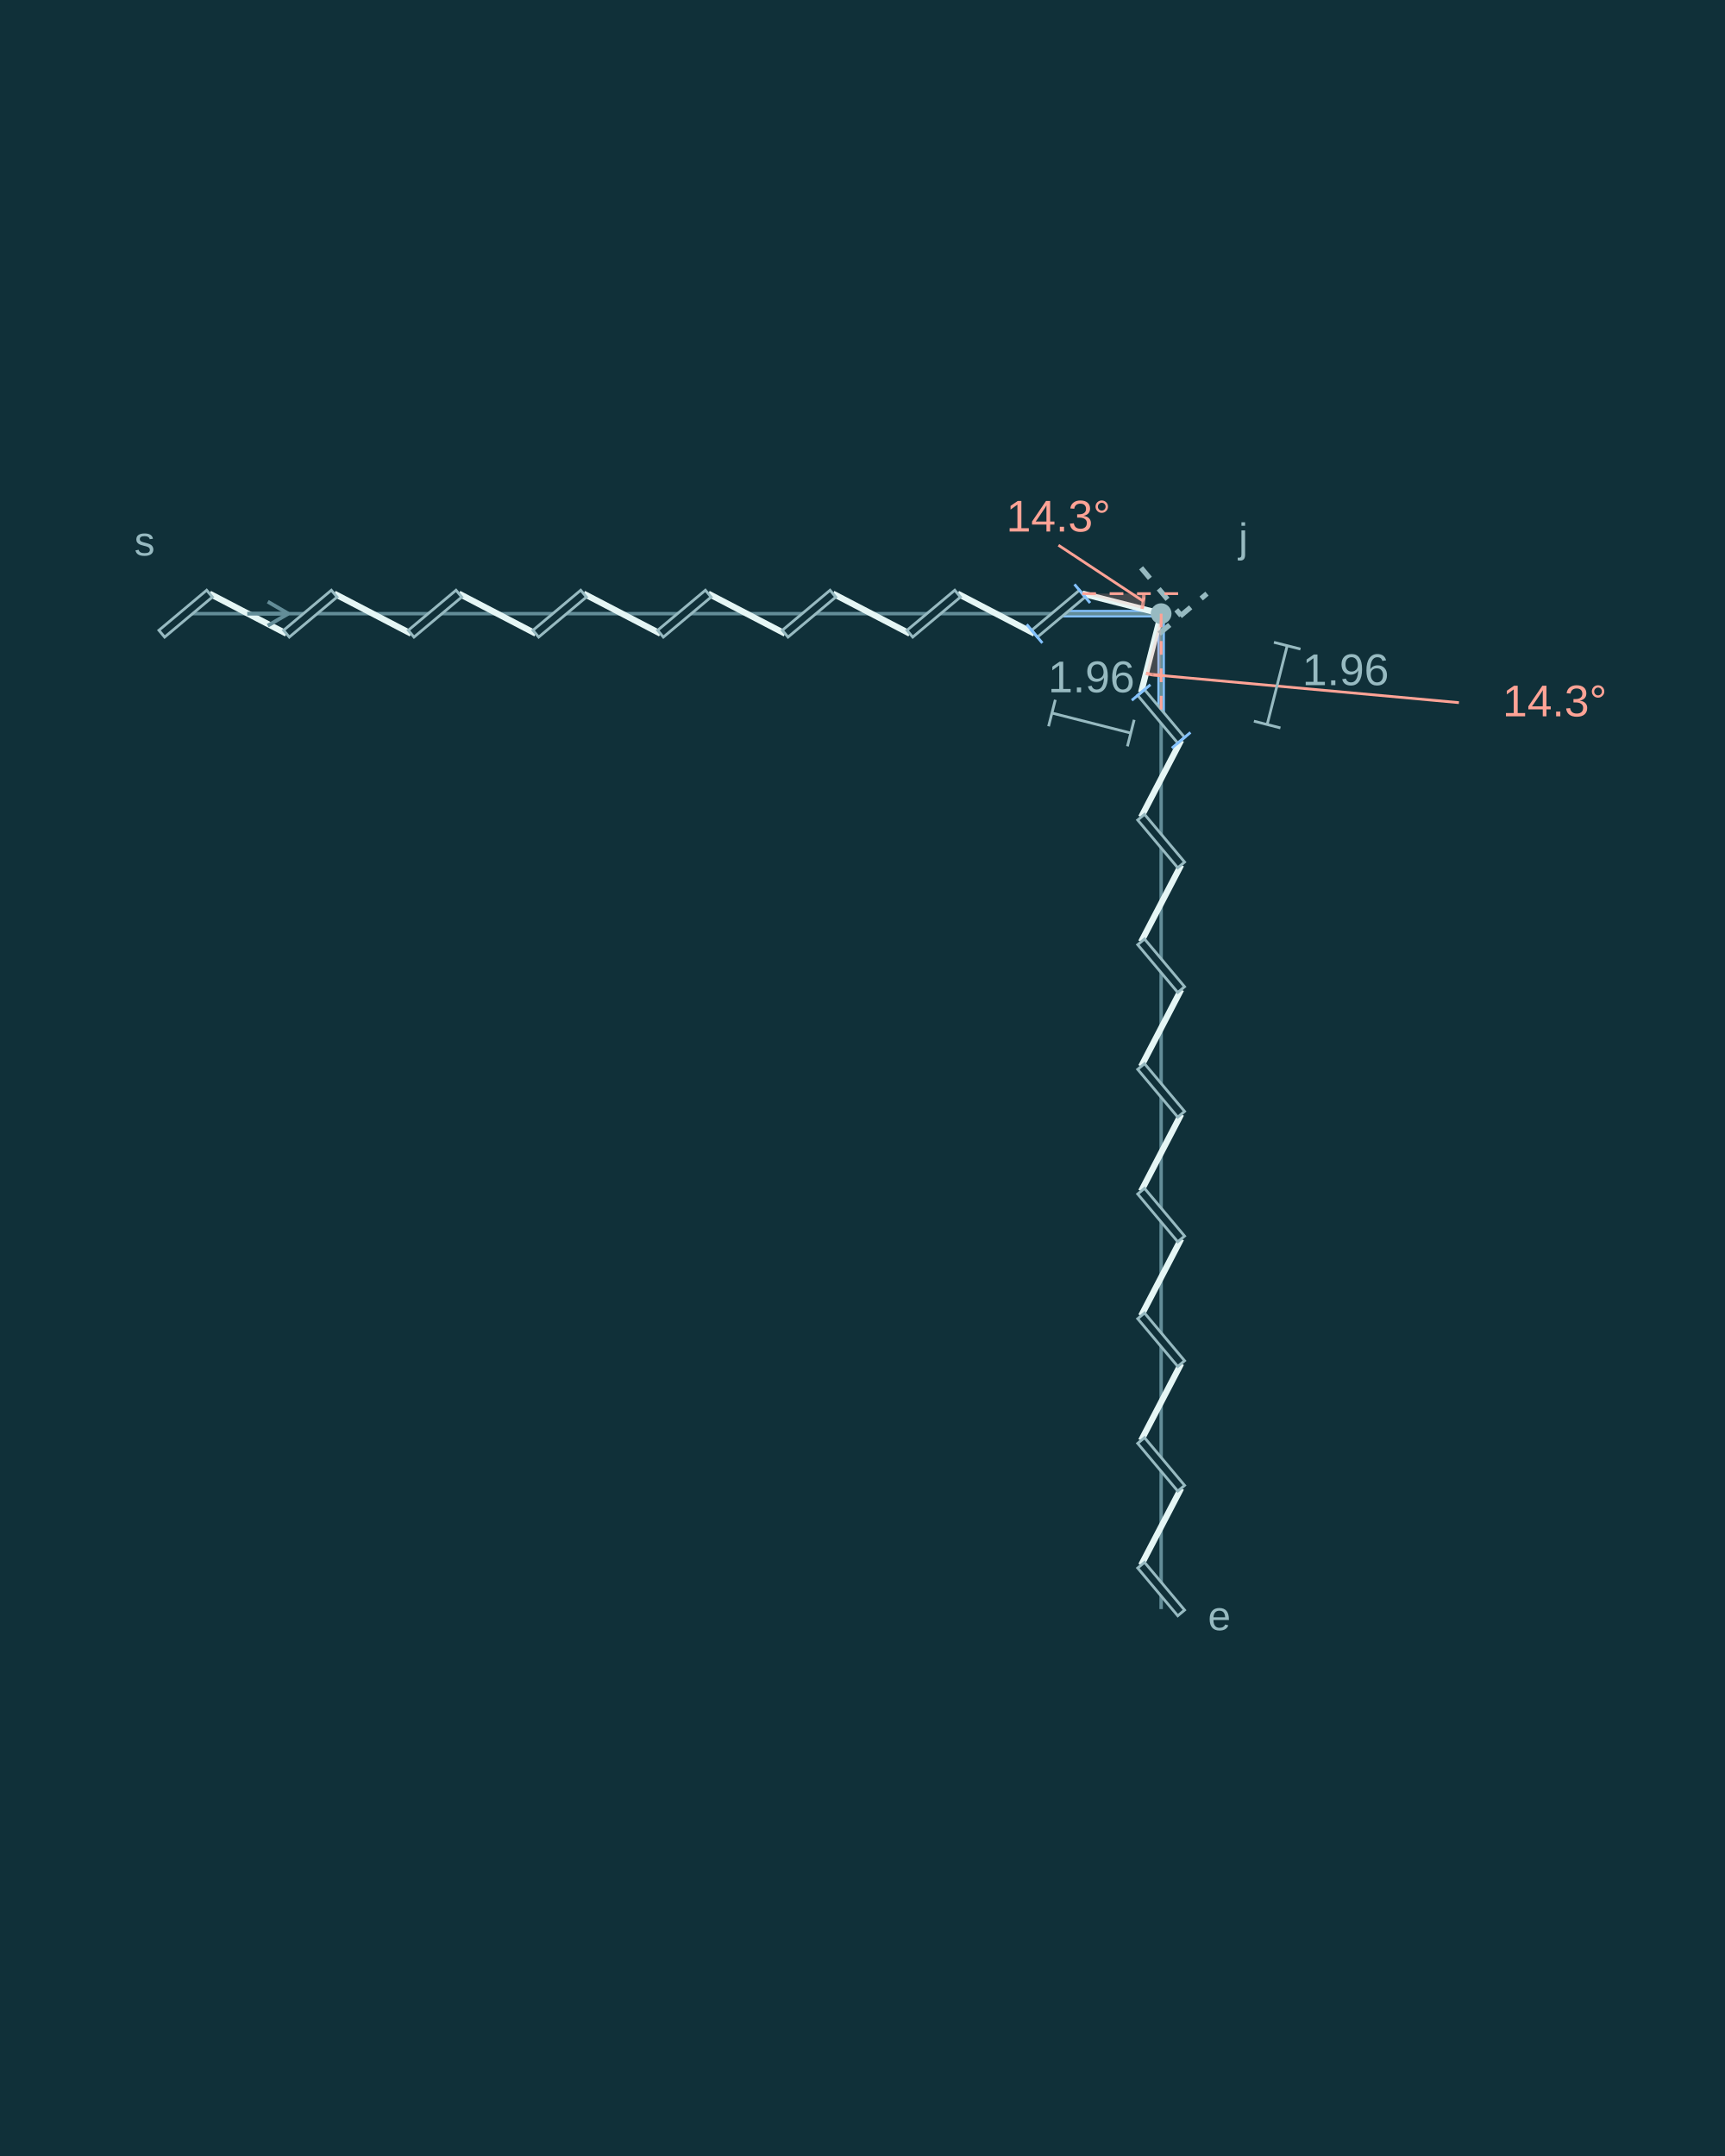
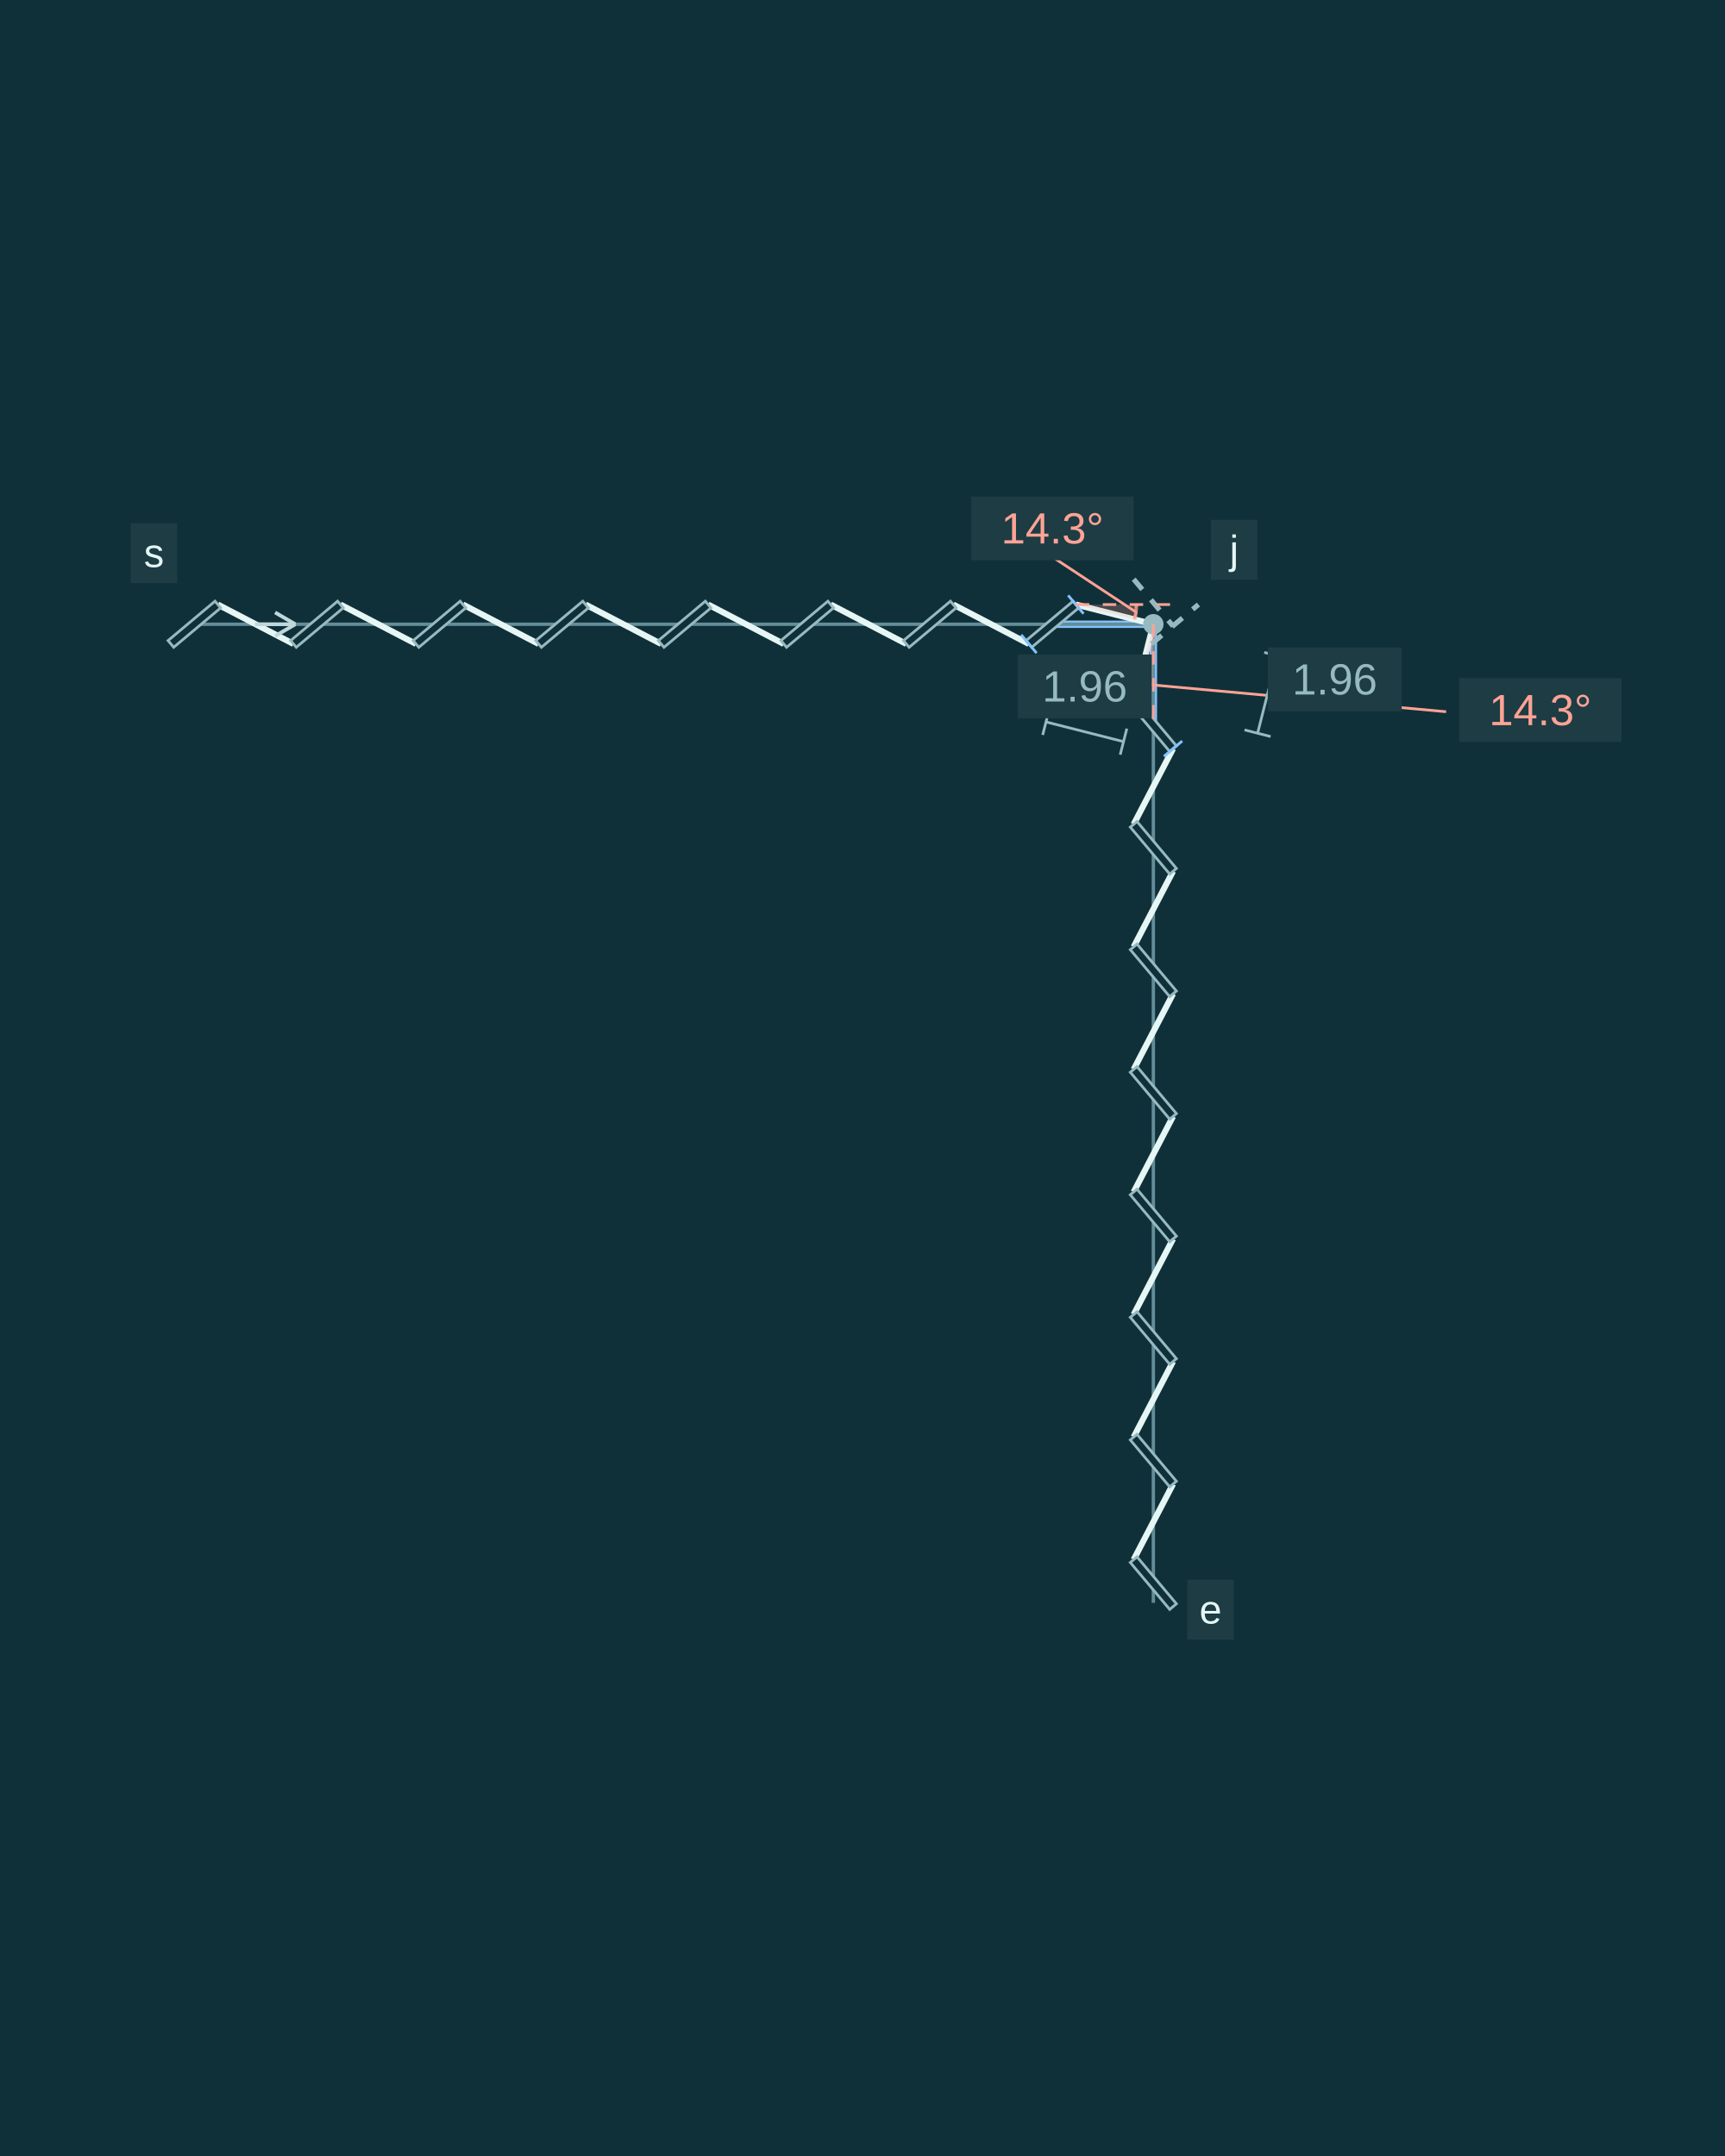
<svg xmlns="http://www.w3.org/2000/svg" width="600" height="750" viewBox="0 0 600 750" role="img" aria-labelledby="title description">
  <rect width="100%" height="100%" fill="#103039" />
-   <g transform="translate(-84.24352 165.8515) scale(1.19053)">
+   <g transform="translate(-78.69992 170.3375) scale(1.170407)">
    <line class="adjusted-gap" x1="410" y1="70.012" x2="410" y2="40" stroke="#84C2FF" stroke-width="2.2" />
    <line class="adjusted-gap" x1="379.988" y1="40" x2="410" y2="40" stroke="#84C2FF" stroke-width="2.2" />
    <line class="guide" x1="125" y1="40" x2="410" y2="40" stroke="#638D98" stroke-width="1" />
    <line class="guide" x1="410" y1="40" x2="410" y2="330.854" stroke="#638D98" stroke-width="1" />
    <line class="thread" x1="131.976" y1="34.146" x2="154.451" y2="45.854" stroke="#E5F6F5" stroke-width="1.8" />
    <line class="thread" x1="168.403" y1="34.146" x2="190.878" y2="45.854" stroke="#E5F6F5" stroke-width="1.8" />
    <line class="thread" x1="204.83" y1="34.146" x2="227.304" y2="45.854" stroke="#E5F6F5" stroke-width="1.8" />
    <line class="thread" x1="241.257" y1="34.146" x2="263.731" y2="45.854" stroke="#E5F6F5" stroke-width="1.8" />
    <line class="thread" x1="277.684" y1="34.146" x2="300.158" y2="45.854" stroke="#E5F6F5" stroke-width="1.8" />
    <line class="thread" x1="314.11" y1="34.146" x2="336.585" y2="45.854" stroke="#E5F6F5" stroke-width="1.8" />
    <line class="thread" x1="350.537" y1="34.146" x2="373.012" y2="45.854" stroke="#E5F6F5" stroke-width="1.8" />
    <line class="thread" x1="386.964" y1="34.146" x2="410" y2="40" stroke="#E5F6F5" stroke-width="1.8" />
    <line class="thread" x1="410" y1="40" x2="404.146" y2="63.036" stroke="#E5F6F5" stroke-width="1.8" />
    <line class="thread" x1="415.854" y1="76.988" x2="404.146" y2="99.463" stroke="#E5F6F5" stroke-width="1.8" />
    <line class="thread" x1="415.854" y1="113.415" x2="404.146" y2="135.89" stroke="#E5F6F5" stroke-width="1.8" />
    <line class="thread" x1="415.854" y1="149.842" x2="404.146" y2="172.316" stroke="#E5F6F5" stroke-width="1.8" />
    <line class="thread" x1="415.854" y1="186.269" x2="404.146" y2="208.743" stroke="#E5F6F5" stroke-width="1.8" />
    <line class="thread" x1="415.854" y1="222.696" x2="404.146" y2="245.17" stroke="#E5F6F5" stroke-width="1.8" />
    <line class="thread" x1="415.854" y1="259.122" x2="404.146" y2="281.597" stroke="#E5F6F5" stroke-width="1.8" />
    <line class="thread" x1="415.854" y1="295.549" x2="404.146" y2="318.024" stroke="#E5F6F5" stroke-width="1.8" />
    <line class="slit" x1="118.024" y1="45.854" x2="131.976" y2="34.146" stroke="#103039" stroke-width="2.6" />
    <polygon class="slit-outline" points="118.859,46.85 132.812,35.142 131.141,33.15 117.188,44.858" fill="#103039" stroke="#97BAC1" stroke-width="0.8" />
    <line class="slit" x1="154.451" y1="45.854" x2="168.403" y2="34.146" stroke="#103039" stroke-width="2.6" />
    <polygon class="slit-outline" points="155.286,46.85 169.239,35.142 167.567,33.15 153.615,44.858" fill="#103039" stroke="#97BAC1" stroke-width="0.8" />
    <line class="slit" x1="190.878" y1="45.854" x2="204.83" y2="34.146" stroke="#103039" stroke-width="2.6" />
    <polygon class="slit-outline" points="191.713,46.85 205.666,35.142 203.994,33.15 190.042,44.858" fill="#103039" stroke="#97BAC1" stroke-width="0.8" />
    <line class="slit" x1="227.304" y1="45.854" x2="241.257" y2="34.146" stroke="#103039" stroke-width="2.6" />
    <polygon class="slit-outline" points="228.14,46.85 242.092,35.142 240.421,33.15 226.469,44.858" fill="#103039" stroke="#97BAC1" stroke-width="0.8" />
    <line class="slit" x1="263.731" y1="45.854" x2="277.684" y2="34.146" stroke="#103039" stroke-width="2.6" />
    <polygon class="slit-outline" points="264.567,46.85 278.519,35.142 276.848,33.15 262.896,44.858" fill="#103039" stroke="#97BAC1" stroke-width="0.8" />
    <line class="slit" x1="300.158" y1="45.854" x2="314.11" y2="34.146" stroke="#103039" stroke-width="2.6" />
    <polygon class="slit-outline" points="300.994,46.85 314.946,35.142 313.275,33.15 299.323,44.858" fill="#103039" stroke="#97BAC1" stroke-width="0.8" />
    <line class="slit" x1="336.585" y1="45.854" x2="350.537" y2="34.146" stroke="#103039" stroke-width="2.6" />
    <polygon class="slit-outline" points="337.421,46.85 351.373,35.142 349.702,33.15 335.749,44.858" fill="#103039" stroke="#97BAC1" stroke-width="0.8" />
    <line class="slit" x1="373.012" y1="45.854" x2="386.964" y2="34.146" stroke="#103039" stroke-width="2.6" />
    <polygon class="slit-outline" points="373.848,46.85 387.8,35.142 386.129,33.15 372.176,44.858" fill="#103039" stroke="#97BAC1" stroke-width="0.8" />
    <line class="adjustment-mark" x1="375.295" y1="48.574" x2="370.729" y2="43.133" stroke="#84C2FF" stroke-width="0.8" />
    <line class="adjustment-mark" x1="389.247" y1="36.867" x2="384.681" y2="31.426" stroke="#84C2FF" stroke-width="0.8" />
    <line class="virtual" x1="409.439" y1="45.854" x2="423.391" y2="34.146" stroke="#97BAC1" stroke-width="1.5" stroke-dasharray="4 4" />
    <line class="slit" x1="404.146" y1="318.024" x2="415.854" y2="331.976" stroke="#103039" stroke-width="2.6" />
    <polygon class="slit-outline" points="403.15,318.859 414.858,332.812 416.85,331.141 405.142,317.188" fill="#103039" stroke="#97BAC1" stroke-width="0.8" />
    <line class="slit" x1="404.146" y1="281.597" x2="415.854" y2="295.549" stroke="#103039" stroke-width="2.6" />
    <polygon class="slit-outline" points="403.15,282.433 414.858,296.385 416.85,294.714 405.142,280.761" fill="#103039" stroke="#97BAC1" stroke-width="0.8" />
    <line class="slit" x1="404.146" y1="245.17" x2="415.854" y2="259.122" stroke="#103039" stroke-width="2.6" />
    <polygon class="slit-outline" points="403.15,246.006 414.858,259.958 416.85,258.287 405.142,244.334" fill="#103039" stroke="#97BAC1" stroke-width="0.8" />
    <line class="slit" x1="404.146" y1="208.743" x2="415.854" y2="222.696" stroke="#103039" stroke-width="2.6" />
    <polygon class="slit-outline" points="403.15,209.579 414.858,223.531 416.85,221.86 405.142,207.908" fill="#103039" stroke="#97BAC1" stroke-width="0.8" />
    <line class="slit" x1="404.146" y1="172.316" x2="415.854" y2="186.269" stroke="#103039" stroke-width="2.6" />
    <polygon class="slit-outline" points="403.15,173.152 414.858,187.104 416.85,185.433 405.142,171.481" fill="#103039" stroke="#97BAC1" stroke-width="0.8" />
    <line class="slit" x1="404.146" y1="135.89" x2="415.854" y2="149.842" stroke="#103039" stroke-width="2.6" />
    <polygon class="slit-outline" points="403.15,136.725 414.858,150.677 416.85,149.006 405.142,135.054" fill="#103039" stroke="#97BAC1" stroke-width="0.8" />
    <line class="slit" x1="404.146" y1="99.463" x2="415.854" y2="113.415" stroke="#103039" stroke-width="2.6" />
    <polygon class="slit-outline" points="403.15,100.298 414.858,114.251 416.85,112.579 405.142,98.627" fill="#103039" stroke="#97BAC1" stroke-width="0.8" />
    <line class="slit" x1="404.146" y1="63.036" x2="415.854" y2="76.988" stroke="#103039" stroke-width="2.6" />
    <polygon class="slit-outline" points="403.15,63.871 414.858,77.824 416.85,76.152 405.142,62.2" fill="#103039" stroke="#97BAC1" stroke-width="0.8" />
    <line class="adjustment-mark" x1="401.426" y1="65.319" x2="406.867" y2="60.753" stroke="#84C2FF" stroke-width="0.8" />
    <line class="adjustment-mark" x1="413.133" y1="79.271" x2="418.574" y2="74.705" stroke="#84C2FF" stroke-width="0.8" />
    <line class="virtual" x1="404.146" y1="26.609" x2="415.854" y2="40.561" stroke="#97BAC1" stroke-width="1.5" stroke-dasharray="4 4" />
    <circle class="hole" cx="410" cy="40" r="3.036" fill="#97BAC1" />
-     <text class="notation-start" x="113" y="23" text-anchor="middle" font-family="Arial,sans-serif" font-size="12" fill="#97BAC1">s</text>
-     <line class="direction" x1="143" y1="40" x2="155" y2="40" stroke="#638D98" stroke-width="1.1" />
-     <line class="direction" x1="155" y1="40" x2="149" y2="36.5" stroke="#638D98" stroke-width="1.1" />
-     <line class="direction" x1="155" y1="40" x2="149" y2="43.5" stroke="#638D98" stroke-width="1.1" />
-     <text class="notation-end" x="427" y="337" text-anchor="middle" font-family="Arial,sans-serif" font-size="12" fill="#97BAC1">e</text>
-     <text class="notation-junction" x="434" y="22" text-anchor="middle" font-family="Arial,sans-serif" font-size="12" fill="#97BAC1">j</text>
+     <rect class="label-background" x="106.1" y="9.96" width="13.8" height="17.8" fill="#1D3C44" />
+     <text class="notation-start" x="113" y="23" text-anchor="middle" font-family="Arial" font-size="12" fill="#E5F6F5">s</text>
+     <line class="direction" x1="143" y1="40" x2="155" y2="40" stroke="#BED8DB" stroke-width="1.1" />
+     <line class="direction" x1="155" y1="40" x2="149" y2="36.5" stroke="#BED8DB" stroke-width="1.1" />
+     <line class="direction" x1="155" y1="40" x2="149" y2="43.5" stroke="#BED8DB" stroke-width="1.1" />
+     <rect class="label-background" x="420.1" y="323.96" width="13.8" height="17.8" fill="#1D3C44" />
+     <text class="notation-end" x="427" y="337" text-anchor="middle" font-family="Arial" font-size="12" fill="#E5F6F5">e</text>
+     <rect class="label-background" x="427.1" y="8.96" width="13.8" height="17.8" fill="#1D3C44" />
+     <text class="notation-junction" x="434" y="22" text-anchor="middle" font-family="Arial" font-size="12" fill="#E5F6F5">j</text>
    <polygon class="angle-wedge" points="386.964,34.146 404.964,34.146 404.962,34.426 404.955,34.706 404.945,34.986 404.929,35.265 404.91,35.545 404.886,35.824 404.858,36.102 404.825,36.38 404.788,36.658 404.747,36.935 404.701,37.211 404.652,37.486 404.598,37.761 404.539,38.035 404.477,38.308 404.41,38.579" fill="#FFA396" fill-opacity="0.22" />
    <line class="angle-reference" x1="386.964" y1="34.146" x2="414.964" y2="34.146" stroke="#FFA396" stroke-width="0.8" stroke-dasharray="4 4" />
    <line class="thread-angle" x1="404.964" y1="34.146" x2="404.962" y2="34.426" stroke="#FFA396" stroke-width="1" />
    <line class="thread-angle" x1="404.962" y1="34.426" x2="404.955" y2="34.706" stroke="#FFA396" stroke-width="1" />
    <line class="thread-angle" x1="404.955" y1="34.706" x2="404.945" y2="34.986" stroke="#FFA396" stroke-width="1" />
    <line class="thread-angle" x1="404.945" y1="34.986" x2="404.929" y2="35.265" stroke="#FFA396" stroke-width="1" />
    <line class="thread-angle" x1="404.929" y1="35.265" x2="404.91" y2="35.545" stroke="#FFA396" stroke-width="1" />
    <line class="thread-angle" x1="404.91" y1="35.545" x2="404.886" y2="35.824" stroke="#FFA396" stroke-width="1" />
    <line class="thread-angle" x1="404.886" y1="35.824" x2="404.858" y2="36.102" stroke="#FFA396" stroke-width="1" />
    <line class="thread-angle" x1="404.858" y1="36.102" x2="404.825" y2="36.38" stroke="#FFA396" stroke-width="1" />
    <line class="thread-angle" x1="404.825" y1="36.38" x2="404.788" y2="36.658" stroke="#FFA396" stroke-width="1" />
    <line class="thread-angle" x1="404.788" y1="36.658" x2="404.747" y2="36.935" stroke="#FFA396" stroke-width="1" />
    <line class="thread-angle" x1="404.747" y1="36.935" x2="404.701" y2="37.211" stroke="#FFA396" stroke-width="1" />
    <line class="thread-angle" x1="404.701" y1="37.211" x2="404.652" y2="37.486" stroke="#FFA396" stroke-width="1" />
    <line class="thread-angle" x1="404.652" y1="37.486" x2="404.598" y2="37.761" stroke="#FFA396" stroke-width="1" />
    <line class="thread-angle" x1="404.598" y1="37.761" x2="404.539" y2="38.035" stroke="#FFA396" stroke-width="1" />
    <line class="thread-angle" x1="404.539" y1="38.035" x2="404.477" y2="38.308" stroke="#FFA396" stroke-width="1" />
    <line class="thread-angle" x1="404.477" y1="38.308" x2="404.41" y2="38.579" stroke="#FFA396" stroke-width="1" />
    <line class="angle-leader" x1="380" y1="20" x2="404.825" y2="36.38" stroke="#FFA396" stroke-width="0.8" />
-     <text class="thread-angle-value" x="380" y="16" text-anchor="middle" font-family="Arial,sans-serif" font-size="13" fill="#FFA396">14.3°</text>
+     <rect class="label-background" x="355.875" y="2.04" width="48.25" height="18.95" fill="#1D3C44" />
+     <text class="thread-angle-value" x="380" y="16" text-anchor="middle" font-family="Arial" font-size="13" fill="#FFA396">14.3°</text>
    <polygon class="angle-wedge" points="410,40 410,58 409.72,57.998 409.44,57.991 409.16,57.98 408.881,57.965 408.602,57.946 408.323,57.922 408.044,57.893 407.766,57.861 407.489,57.824 407.212,57.783 406.936,57.737 406.66,57.687 406.385,57.633 406.112,57.575 405.839,57.512 405.567,57.446" fill="#FFA396" fill-opacity="0.22" />
    <line class="angle-reference" x1="410" y1="40" x2="410" y2="68" stroke="#FFA396" stroke-width="0.8" stroke-dasharray="4 4" />
    <line class="thread-angle" x1="410" y1="58" x2="409.72" y2="57.998" stroke="#FFA396" stroke-width="1" />
    <line class="thread-angle" x1="409.72" y1="57.998" x2="409.44" y2="57.991" stroke="#FFA396" stroke-width="1" />
    <line class="thread-angle" x1="409.44" y1="57.991" x2="409.16" y2="57.98" stroke="#FFA396" stroke-width="1" />
    <line class="thread-angle" x1="409.16" y1="57.98" x2="408.881" y2="57.965" stroke="#FFA396" stroke-width="1" />
    <line class="thread-angle" x1="408.881" y1="57.965" x2="408.602" y2="57.946" stroke="#FFA396" stroke-width="1" />
    <line class="thread-angle" x1="408.602" y1="57.946" x2="408.323" y2="57.922" stroke="#FFA396" stroke-width="1" />
    <line class="thread-angle" x1="408.323" y1="57.922" x2="408.044" y2="57.893" stroke="#FFA396" stroke-width="1" />
    <line class="thread-angle" x1="408.044" y1="57.893" x2="407.766" y2="57.861" stroke="#FFA396" stroke-width="1" />
    <line class="thread-angle" x1="407.766" y1="57.861" x2="407.489" y2="57.824" stroke="#FFA396" stroke-width="1" />
    <line class="thread-angle" x1="407.489" y1="57.824" x2="407.212" y2="57.783" stroke="#FFA396" stroke-width="1" />
    <line class="thread-angle" x1="407.212" y1="57.783" x2="406.936" y2="57.737" stroke="#FFA396" stroke-width="1" />
    <line class="thread-angle" x1="406.936" y1="57.737" x2="406.66" y2="57.687" stroke="#FFA396" stroke-width="1" />
    <line class="thread-angle" x1="406.66" y1="57.687" x2="406.385" y2="57.633" stroke="#FFA396" stroke-width="1" />
    <line class="thread-angle" x1="406.385" y1="57.633" x2="406.112" y2="57.575" stroke="#FFA396" stroke-width="1" />
    <line class="thread-angle" x1="406.112" y1="57.575" x2="405.839" y2="57.512" stroke="#FFA396" stroke-width="1" />
    <line class="thread-angle" x1="405.839" y1="57.512" x2="405.567" y2="57.446" stroke="#FFA396" stroke-width="1" />
    <line class="angle-leader" x1="497" y1="66" x2="407.766" y2="57.861" stroke="#FFA396" stroke-width="0.8" />
-     <text class="thread-angle-value" x="525" y="70" text-anchor="middle" font-family="Arial,sans-serif" font-size="13" fill="#FFA396">14.3°</text>
+     <rect class="label-background" x="500.875" y="56.04" width="48.25" height="18.95" fill="#1D3C44" />
+     <text class="thread-angle-value" x="525" y="70" text-anchor="middle" font-family="Arial" font-size="13" fill="#FFA396">14.3°</text>
    <line class="thread-length-dimension" x1="378.098" y1="69.037" x2="401.134" y2="74.891" stroke="#97BAC1" stroke-width="0.8" />
    <line class="thread-length-dimension" x1="377.113" y1="72.914" x2="379.083" y2="65.161" stroke="#97BAC1" stroke-width="0.8" />
    <line class="thread-length-dimension" x1="400.149" y1="78.768" x2="402.119" y2="71.014" stroke="#97BAC1" stroke-width="0.8" />
-     <text class="thread-length-value" x="389.616" y="62.964" text-anchor="middle" font-family="Arial,sans-serif" font-size="13" fill="#97BAC1">1.96</text>
+     <rect class="label-background" x="369.716" y="49.004" width="39.8" height="18.95" fill="#1D3C44" />
+     <text class="thread-length-value" x="389.616" y="62.964" text-anchor="middle" font-family="Arial" font-size="13" fill="#97BAC1">1.96</text>
    <line class="thread-length-dimension" x1="446.83" y1="49.359" x2="440.976" y2="72.395" stroke="#97BAC1" stroke-width="0.8" />
    <line class="thread-length-dimension" x1="442.953" y1="48.374" x2="450.706" y2="50.344" stroke="#97BAC1" stroke-width="0.8" />
    <line class="thread-length-dimension" x1="437.099" y1="71.409" x2="444.853" y2="73.38" stroke="#97BAC1" stroke-width="0.8" />
-     <text class="thread-length-value" x="463.903" y="60.877" text-anchor="middle" font-family="Arial,sans-serif" font-size="13" fill="#97BAC1">1.96</text>
+     <rect class="label-background" x="444.003" y="46.917" width="39.8" height="18.95" fill="#1D3C44" />
+     <text class="thread-length-value" x="463.903" y="60.877" text-anchor="middle" font-family="Arial" font-size="13" fill="#97BAC1">1.96</text>
  </g>
</svg>
